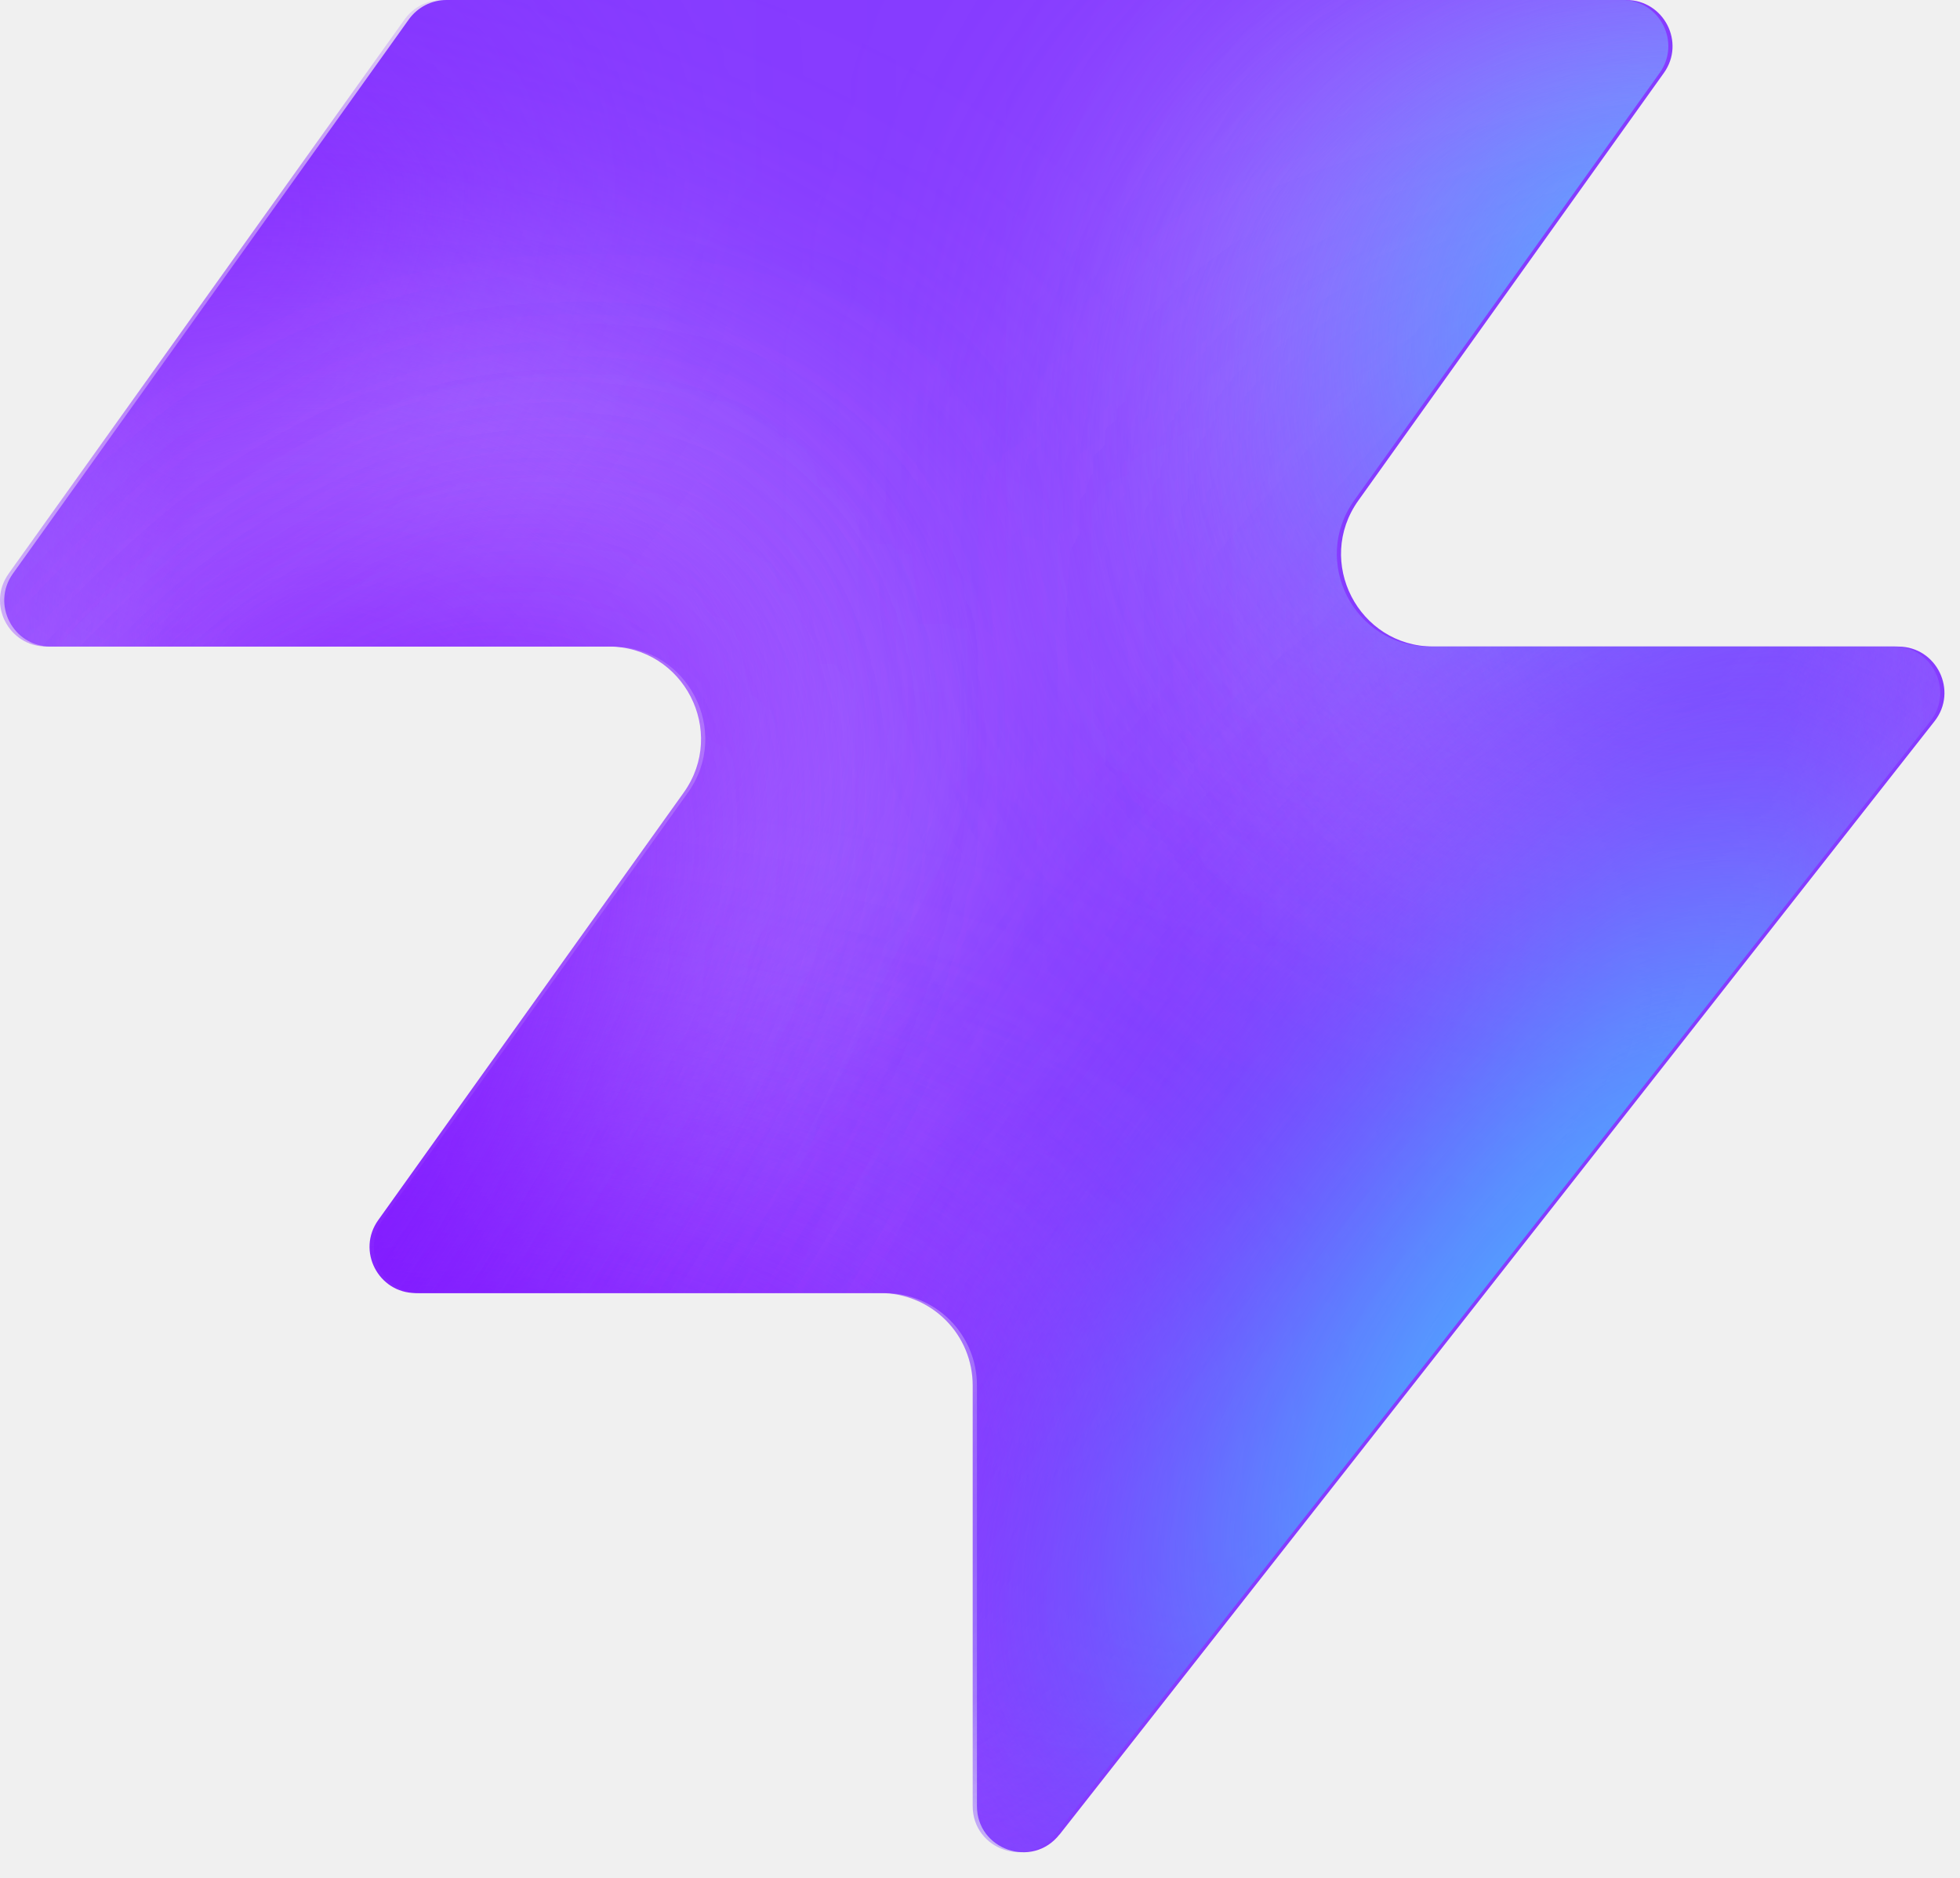
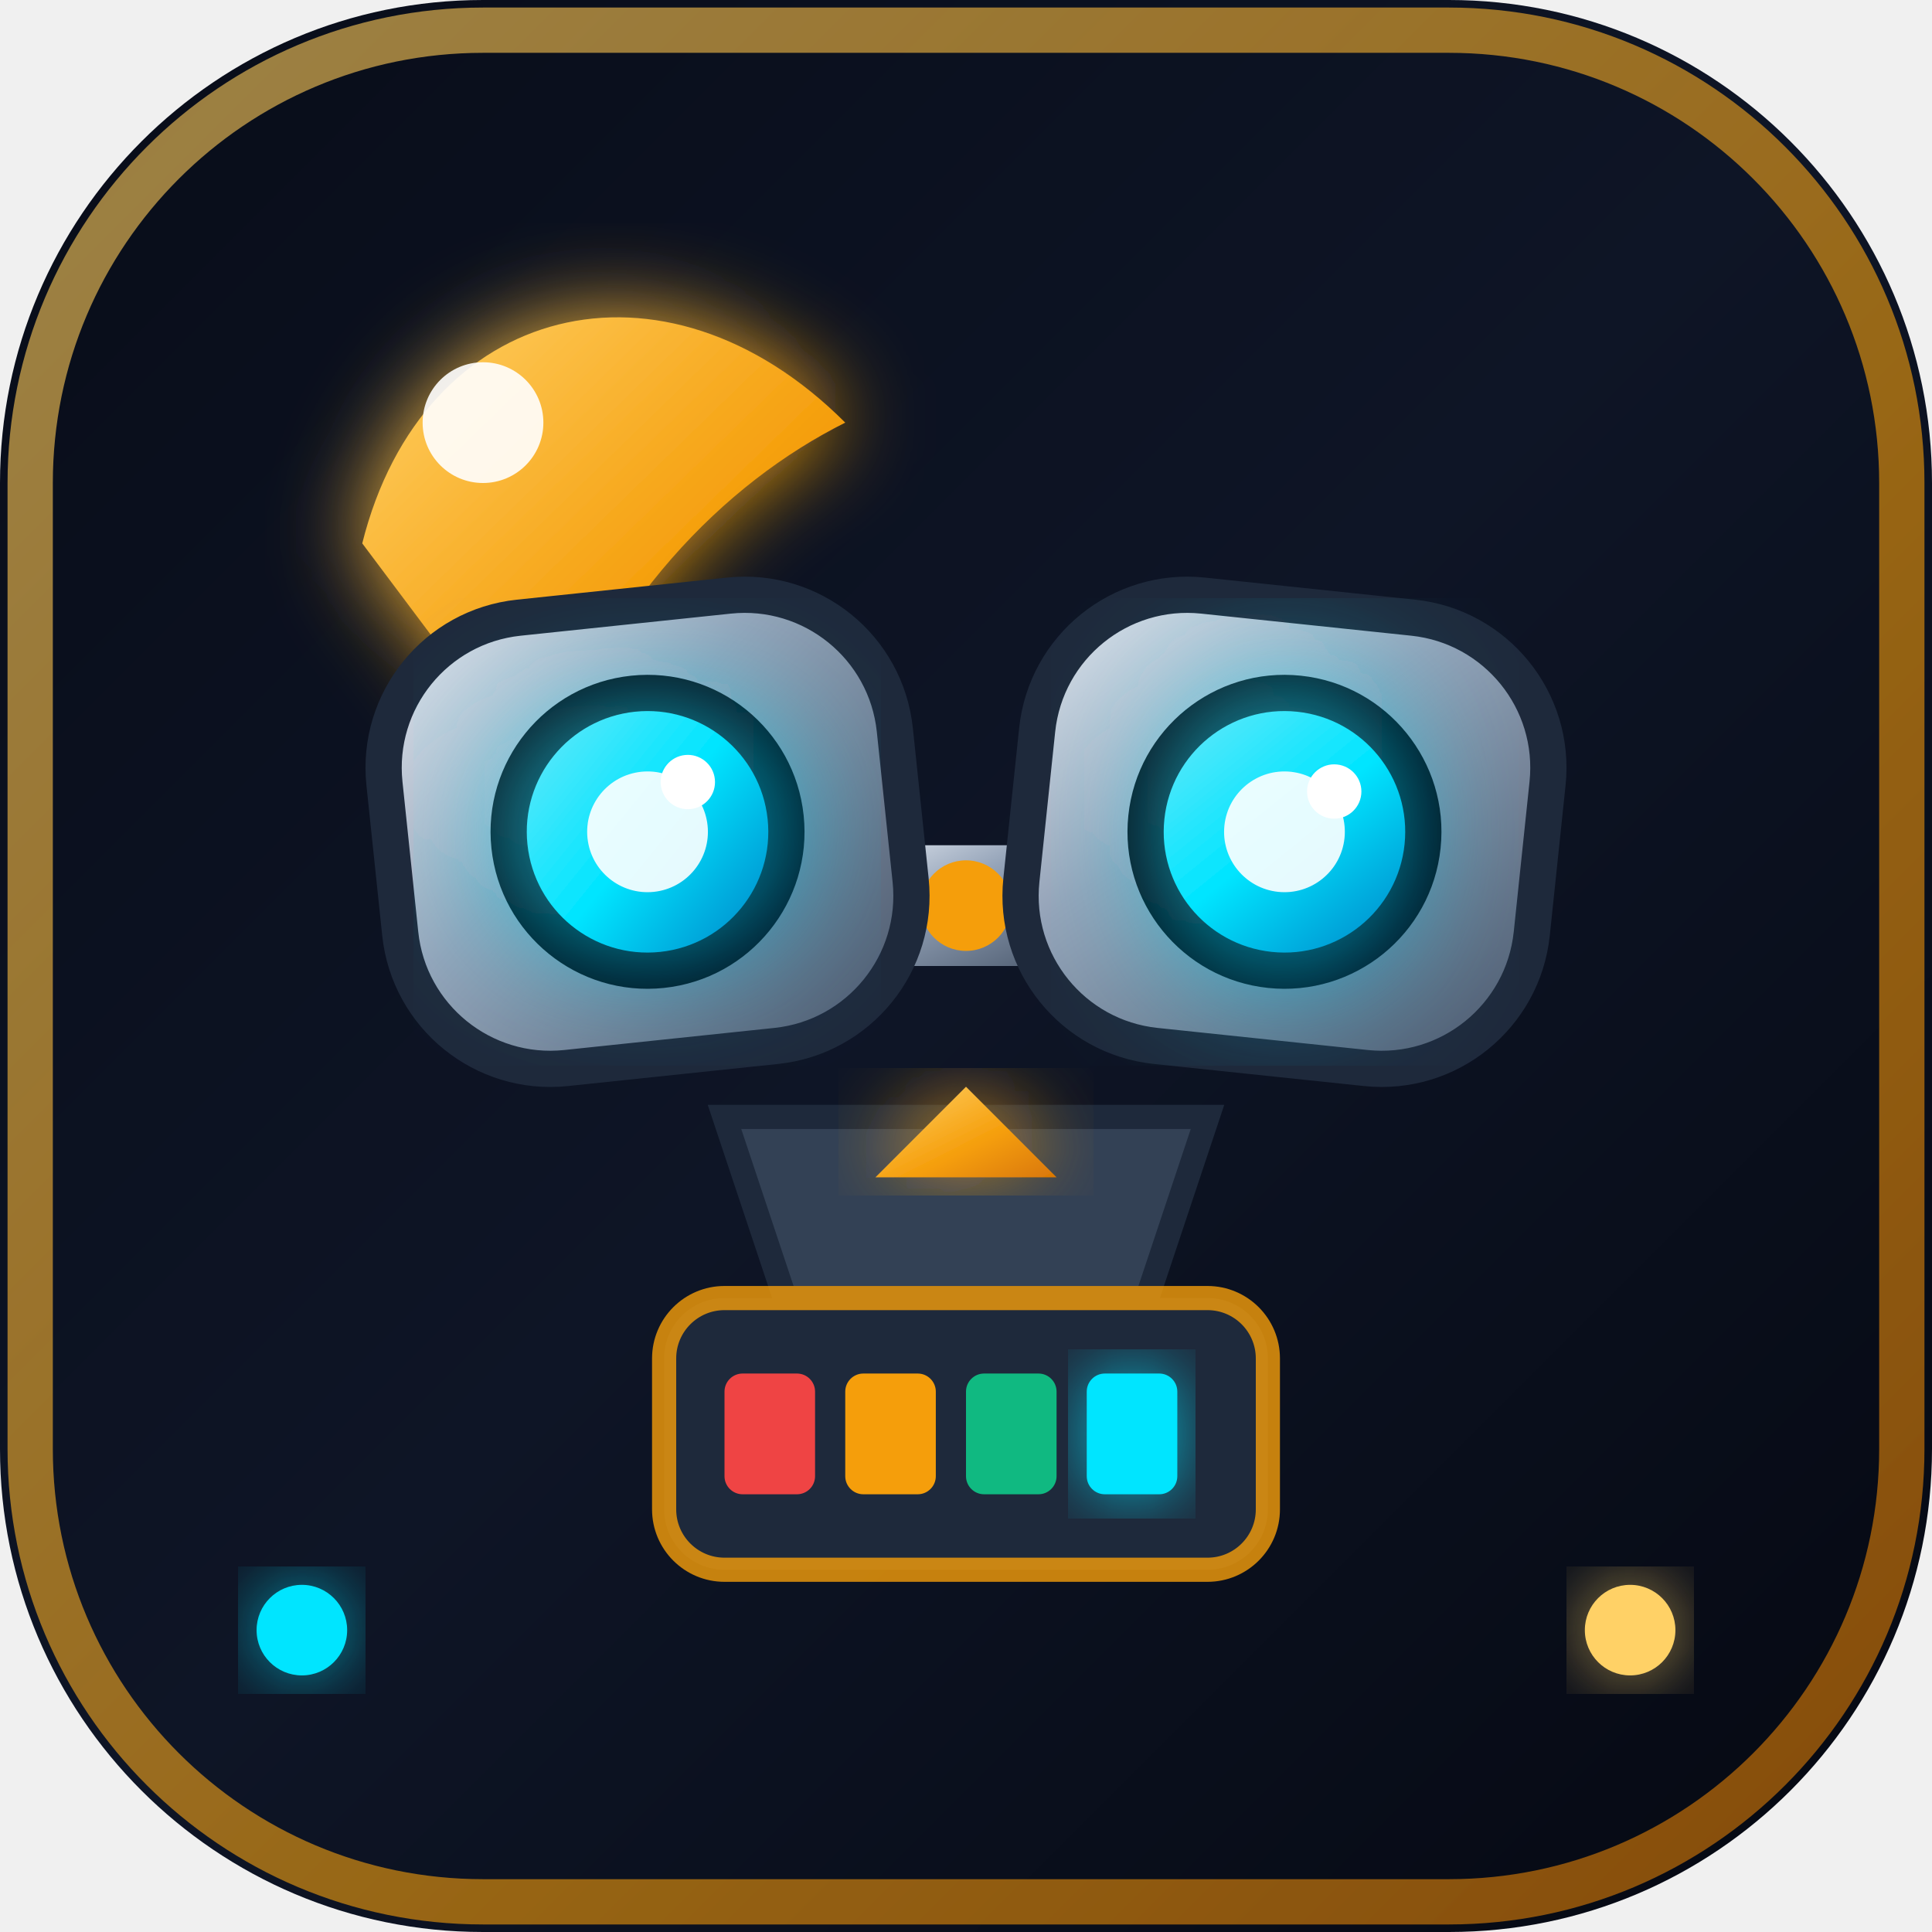
- <svg xmlns="http://www.w3.org/2000/svg" width="48" height="46" fill="none" viewBox="0 0 48 46">
-   <path fill="#863bff" d="M25.946 44.938c-.664.845-2.021.375-2.021-.698V33.937a2.26 2.26 0 0 0-2.262-2.262H10.287c-.92 0-1.456-1.04-.92-1.788l7.48-10.471c1.07-1.497 0-3.578-1.842-3.578H1.237c-.92 0-1.456-1.04-.92-1.788L10.013.474c.214-.297.556-.474.92-.474h28.894c.92 0 1.456 1.04.92 1.788l-7.48 10.471c-1.07 1.498 0 3.579 1.842 3.579h11.377c.943 0 1.473 1.088.89 1.83L25.947 44.94z" style="fill:#863bff;fill:color(display-p3 .525 .23 1);fill-opacity:1" />
-   <mask id="a" width="48" height="46" x="0" y="0" maskUnits="userSpaceOnUse" style="mask-type:alpha">
-     <path fill="#000" d="M25.842 44.938c-.664.844-2.021.375-2.021-.698V33.937a2.26 2.26 0 0 0-2.262-2.262H10.183c-.92 0-1.456-1.04-.92-1.788l7.48-10.471c1.07-1.498 0-3.579-1.842-3.579H1.133c-.92 0-1.456-1.04-.92-1.787L9.91.473c.214-.297.556-.474.92-.474h28.894c.92 0 1.456 1.04.92 1.788l-7.48 10.471c-1.07 1.498 0 3.578 1.842 3.578h11.377c.943 0 1.473 1.088.89 1.832L25.843 44.94z" style="fill:#000;fill-opacity:1" />
-   </mask>
-   <g mask="url(#a)">
-     <g filter="url(#b)">
-       <ellipse cx="5.508" cy="14.704" fill="#ede6ff" rx="5.508" ry="14.704" style="fill:#ede6ff;fill:color(display-p3 .927 .903 1);fill-opacity:1" transform="matrix(.00324 1 1 -.00324 -4.47 31.516)" />
-     </g>
-     <g filter="url(#c)">
-       <ellipse cx="10.399" cy="29.851" fill="#ede6ff" rx="10.399" ry="29.851" style="fill:#ede6ff;fill:color(display-p3 .927 .903 1);fill-opacity:1" transform="matrix(.00324 1 1 -.00324 -39.328 7.883)" />
-     </g>
-     <g filter="url(#d)">
-       <ellipse cx="5.508" cy="30.487" fill="#7e14ff" rx="5.508" ry="30.487" style="fill:#7e14ff;fill:color(display-p3 .492 .077 1);fill-opacity:1" transform="rotate(89.814 -25.913 -14.639)scale(1 -1)" />
-     </g>
-     <g filter="url(#e)">
-       <ellipse cx="5.508" cy="30.599" fill="#7e14ff" rx="5.508" ry="30.599" style="fill:#7e14ff;fill:color(display-p3 .492 .077 1);fill-opacity:1" transform="rotate(89.814 -32.644 -3.334)scale(1 -1)" />
-     </g>
-     <g filter="url(#f)">
-       <ellipse cx="5.508" cy="30.599" fill="#7e14ff" rx="5.508" ry="30.599" style="fill:#7e14ff;fill:color(display-p3 .492 .077 1);fill-opacity:1" transform="matrix(.00324 1 1 -.00324 -34.34 30.47)" />
-     </g>
-     <g filter="url(#g)">
-       <ellipse cx="14.072" cy="22.078" fill="#ede6ff" rx="14.072" ry="22.078" style="fill:#ede6ff;fill:color(display-p3 .927 .903 1);fill-opacity:1" transform="rotate(93.35 24.506 48.493)scale(-1 1)" />
-     </g>
-     <g filter="url(#h)">
-       <ellipse cx="3.47" cy="21.501" fill="#7e14ff" rx="3.47" ry="21.501" style="fill:#7e14ff;fill:color(display-p3 .492 .077 1);fill-opacity:1" transform="rotate(89.009 28.708 47.59)scale(-1 1)" />
-     </g>
-     <g filter="url(#i)">
-       <ellipse cx="3.47" cy="21.501" fill="#7e14ff" rx="3.47" ry="21.501" style="fill:#7e14ff;fill:color(display-p3 .492 .077 1);fill-opacity:1" transform="rotate(89.009 28.708 47.59)scale(-1 1)" />
-     </g>
-     <g filter="url(#j)">
-       <ellipse cx=".387" cy="8.972" fill="#7e14ff" rx="4.407" ry="29.108" style="fill:#7e14ff;fill:color(display-p3 .492 .077 1);fill-opacity:1" transform="rotate(39.51 .387 8.972)" />
-     </g>
-     <g filter="url(#k)">
-       <ellipse cx="47.523" cy="-6.092" fill="#7e14ff" rx="4.407" ry="29.108" style="fill:#7e14ff;fill:color(display-p3 .492 .077 1);fill-opacity:1" transform="rotate(37.892 47.523 -6.092)" />
-     </g>
-     <g filter="url(#l)">
-       <ellipse cx="41.412" cy="6.333" fill="#47bfff" rx="5.971" ry="9.665" style="fill:#47bfff;fill:color(display-p3 .28 .748 1);fill-opacity:1" transform="rotate(37.892 41.412 6.333)" />
-     </g>
-     <g filter="url(#m)">
-       <ellipse cx="-1.879" cy="38.332" fill="#7e14ff" rx="4.407" ry="29.108" style="fill:#7e14ff;fill:color(display-p3 .492 .077 1);fill-opacity:1" transform="rotate(37.892 -1.88 38.332)" />
-     </g>
-     <g filter="url(#n)">
-       <ellipse cx="-1.879" cy="38.332" fill="#7e14ff" rx="4.407" ry="29.108" style="fill:#7e14ff;fill:color(display-p3 .492 .077 1);fill-opacity:1" transform="rotate(37.892 -1.88 38.332)" />
-     </g>
-     <g filter="url(#o)">
-       <ellipse cx="35.651" cy="29.907" fill="#7e14ff" rx="4.407" ry="29.108" style="fill:#7e14ff;fill:color(display-p3 .492 .077 1);fill-opacity:1" transform="rotate(37.892 35.651 29.907)" />
-     </g>
-     <g filter="url(#p)">
-       <ellipse cx="38.418" cy="32.4" fill="#47bfff" rx="5.971" ry="15.297" style="fill:#47bfff;fill:color(display-p3 .28 .748 1);fill-opacity:1" transform="rotate(37.892 38.418 32.4)" />
-     </g>
-   </g>
+ <svg xmlns="http://www.w3.org/2000/svg" viewBox="0 0 64 64" width="64" height="64">
  <defs>
-     <filter id="b" width="60.045" height="41.654" x="-19.77" y="16.149" color-interpolation-filters="sRGB" filterUnits="userSpaceOnUse">
-       <feFlood flood-opacity="0" result="BackgroundImageFix" />
-       <feBlend in="SourceGraphic" in2="BackgroundImageFix" result="shape" />
-       <feGaussianBlur result="effect1_foregroundBlur_2002_17158" stdDeviation="7.659" />
+     <linearGradient id="bgGrad" x1="0%" y1="0%" x2="100%" y2="100%">
+       <stop offset="0%" stop-color="#080c18" />
+       <stop offset="50%" stop-color="#0e1526" />
+       <stop offset="100%" stop-color="#050811" />
+     </linearGradient>
+     <linearGradient id="goldGrad" x1="0%" y1="0%" x2="100%" y2="100%">
+       <stop offset="0%" stop-color="#ffd166" />
+       <stop offset="60%" stop-color="#f59e0b" />
+       <stop offset="100%" stop-color="#d97706" />
+     </linearGradient>
+     <linearGradient id="walleMetal" x1="0%" y1="0%" x2="100%" y2="100%">
+       <stop offset="0%" stop-color="#e2e8f0" />
+       <stop offset="40%" stop-color="#94a3b8" />
+       <stop offset="100%" stop-color="#475569" />
+     </linearGradient>
+     <linearGradient id="opticGlow" x1="0%" y1="0%" x2="100%" y2="100%">
+       <stop offset="0%" stop-color="#67e8f9" />
+       <stop offset="50%" stop-color="#00e5ff" />
+       <stop offset="100%" stop-color="#0284c7" />
+     </linearGradient>
+     <linearGradient id="solarGrad" x1="0%" y1="0%" x2="100%" y2="0%">
+       <stop offset="0%" stop-color="#ef4444" />
+       <stop offset="35%" stop-color="#f59e0b" />
+       <stop offset="70%" stop-color="#10b981" />
+       <stop offset="100%" stop-color="#00e5ff" />
+     </linearGradient>
+     <filter id="glow" x="-20%" y="-20%" width="140%" height="140%">
+       <feGaussianBlur stdDeviation="1.5" result="blur" />
+       <feComposite in="SourceGraphic" in2="blur" operator="over" />
    </filter>
-     <filter id="c" width="90.34" height="51.437" x="-54.613" y="-7.533" color-interpolation-filters="sRGB" filterUnits="userSpaceOnUse">
-       <feFlood flood-opacity="0" result="BackgroundImageFix" />
-       <feBlend in="SourceGraphic" in2="BackgroundImageFix" result="shape" />
-       <feGaussianBlur result="effect1_foregroundBlur_2002_17158" stdDeviation="7.659" />
-     </filter>
-     <filter id="d" width="79.355" height="29.4" x="-49.64" y="2.03" color-interpolation-filters="sRGB" filterUnits="userSpaceOnUse">
-       <feFlood flood-opacity="0" result="BackgroundImageFix" />
-       <feBlend in="SourceGraphic" in2="BackgroundImageFix" result="shape" />
-       <feGaussianBlur result="effect1_foregroundBlur_2002_17158" stdDeviation="4.596" />
-     </filter>
-     <filter id="e" width="79.579" height="29.4" x="-45.045" y="20.029" color-interpolation-filters="sRGB" filterUnits="userSpaceOnUse">
-       <feFlood flood-opacity="0" result="BackgroundImageFix" />
-       <feBlend in="SourceGraphic" in2="BackgroundImageFix" result="shape" />
-       <feGaussianBlur result="effect1_foregroundBlur_2002_17158" stdDeviation="4.596" />
-     </filter>
-     <filter id="f" width="79.579" height="29.4" x="-43.513" y="21.178" color-interpolation-filters="sRGB" filterUnits="userSpaceOnUse">
-       <feFlood flood-opacity="0" result="BackgroundImageFix" />
-       <feBlend in="SourceGraphic" in2="BackgroundImageFix" result="shape" />
-       <feGaussianBlur result="effect1_foregroundBlur_2002_17158" stdDeviation="4.596" />
-     </filter>
-     <filter id="g" width="74.749" height="58.852" x="15.756" y="-17.901" color-interpolation-filters="sRGB" filterUnits="userSpaceOnUse">
-       <feFlood flood-opacity="0" result="BackgroundImageFix" />
-       <feBlend in="SourceGraphic" in2="BackgroundImageFix" result="shape" />
-       <feGaussianBlur result="effect1_foregroundBlur_2002_17158" stdDeviation="7.659" />
-     </filter>
-     <filter id="h" width="61.377" height="25.362" x="23.548" y="2.284" color-interpolation-filters="sRGB" filterUnits="userSpaceOnUse">
-       <feFlood flood-opacity="0" result="BackgroundImageFix" />
-       <feBlend in="SourceGraphic" in2="BackgroundImageFix" result="shape" />
-       <feGaussianBlur result="effect1_foregroundBlur_2002_17158" stdDeviation="4.596" />
-     </filter>
-     <filter id="i" width="61.377" height="25.362" x="23.548" y="2.284" color-interpolation-filters="sRGB" filterUnits="userSpaceOnUse">
-       <feFlood flood-opacity="0" result="BackgroundImageFix" />
-       <feBlend in="SourceGraphic" in2="BackgroundImageFix" result="shape" />
-       <feGaussianBlur result="effect1_foregroundBlur_2002_17158" stdDeviation="4.596" />
-     </filter>
-     <filter id="j" width="56.045" height="63.649" x="-27.636" y="-22.853" color-interpolation-filters="sRGB" filterUnits="userSpaceOnUse">
-       <feFlood flood-opacity="0" result="BackgroundImageFix" />
-       <feBlend in="SourceGraphic" in2="BackgroundImageFix" result="shape" />
-       <feGaussianBlur result="effect1_foregroundBlur_2002_17158" stdDeviation="4.596" />
-     </filter>
-     <filter id="k" width="54.814" height="64.646" x="20.116" y="-38.415" color-interpolation-filters="sRGB" filterUnits="userSpaceOnUse">
-       <feFlood flood-opacity="0" result="BackgroundImageFix" />
-       <feBlend in="SourceGraphic" in2="BackgroundImageFix" result="shape" />
-       <feGaussianBlur result="effect1_foregroundBlur_2002_17158" stdDeviation="4.596" />
-     </filter>
-     <filter id="l" width="33.541" height="35.313" x="24.641" y="-11.323" color-interpolation-filters="sRGB" filterUnits="userSpaceOnUse">
-       <feFlood flood-opacity="0" result="BackgroundImageFix" />
-       <feBlend in="SourceGraphic" in2="BackgroundImageFix" result="shape" />
-       <feGaussianBlur result="effect1_foregroundBlur_2002_17158" stdDeviation="4.596" />
-     </filter>
-     <filter id="m" width="54.814" height="64.646" x="-29.286" y="6.009" color-interpolation-filters="sRGB" filterUnits="userSpaceOnUse">
-       <feFlood flood-opacity="0" result="BackgroundImageFix" />
-       <feBlend in="SourceGraphic" in2="BackgroundImageFix" result="shape" />
-       <feGaussianBlur result="effect1_foregroundBlur_2002_17158" stdDeviation="4.596" />
-     </filter>
-     <filter id="n" width="54.814" height="64.646" x="-29.286" y="6.009" color-interpolation-filters="sRGB" filterUnits="userSpaceOnUse">
-       <feFlood flood-opacity="0" result="BackgroundImageFix" />
-       <feBlend in="SourceGraphic" in2="BackgroundImageFix" result="shape" />
-       <feGaussianBlur result="effect1_foregroundBlur_2002_17158" stdDeviation="4.596" />
-     </filter>
-     <filter id="o" width="54.814" height="64.646" x="8.244" y="-2.416" color-interpolation-filters="sRGB" filterUnits="userSpaceOnUse">
-       <feFlood flood-opacity="0" result="BackgroundImageFix" />
-       <feBlend in="SourceGraphic" in2="BackgroundImageFix" result="shape" />
-       <feGaussianBlur result="effect1_foregroundBlur_2002_17158" stdDeviation="4.596" />
-     </filter>
-     <filter id="p" width="39.409" height="43.623" x="18.713" y="10.588" color-interpolation-filters="sRGB" filterUnits="userSpaceOnUse">
-       <feFlood flood-opacity="0" result="BackgroundImageFix" />
-       <feBlend in="SourceGraphic" in2="BackgroundImageFix" result="shape" />
-       <feGaussianBlur result="effect1_foregroundBlur_2002_17158" stdDeviation="4.596" />
+     <filter id="neon" x="-30%" y="-30%" width="160%" height="160%">
+       <feGaussianBlur stdDeviation="2.5" result="blur" />
+       <feComposite in="SourceGraphic" in2="blur" operator="over" />
    </filter>
  </defs>
+   <rect width="64" height="64" rx="16" fill="url(#bgGrad)" />
+   <rect width="62" height="62" x="1" y="1" rx="15" fill="none" stroke="url(#goldGrad)" stroke-width="1.5" stroke-opacity="0.6" />
+   <path d="M 12 18 C 14 10, 22 8, 28 14 C 24 16, 20 20, 18 26 Z" fill="url(#goldGrad)" filter="url(#glow)" />
+   <circle cx="16" cy="14" r="2" fill="#fff" opacity="0.9" />
+   <path d="M 28 28 L 36 28 L 34 32 L 30 32 Z" fill="url(#walleMetal)" />
+   <circle cx="32" cy="30" r="1.5" fill="#f59e0b" />
+   <g transform="rotate(-6 22 28)">
+     <rect x="13" y="20" width="17" height="15" rx="5" fill="url(#walleMetal)" stroke="#1e293b" stroke-width="1.2" />
+     <circle cx="21.5" cy="27.5" r="5.2" fill="#030712" />
+     <circle cx="21.5" cy="27.5" r="4" fill="url(#opticGlow)" filter="url(#neon)" />
+     <circle cx="21.5" cy="27.5" r="2" fill="#ffffff" opacity="0.9" />
+     <circle cx="23" cy="26" r="0.9" fill="#ffffff" />
+   </g>
+   <g transform="rotate(6 42 28)">
+     <rect x="34" y="20" width="17" height="15" rx="5" fill="url(#walleMetal)" stroke="#1e293b" stroke-width="1.2" />
+     <circle cx="42.5" cy="27.5" r="5.2" fill="#030712" />
+     <circle cx="42.5" cy="27.5" r="4" fill="url(#opticGlow)" filter="url(#neon)" />
+     <circle cx="42.5" cy="27.5" r="2" fill="#ffffff" opacity="0.9" />
+     <circle cx="44" cy="26" r="0.9" fill="#ffffff" />
+   </g>
+   <path d="M 24 37 L 40 37 L 38 43 L 26 43 Z" fill="#334155" stroke="#1e293b" stroke-width="0.8" />
+   <rect x="22" y="43" width="20" height="9" rx="2" fill="#1e293b" stroke="#f59e0b" stroke-width="0.8" stroke-opacity="0.8" />
+   <g transform="translate(24, 45.5)">
+     <rect x="0" y="0" width="3" height="4" rx="0.6" fill="#ef4444" />
+     <rect x="4" y="0" width="3" height="4" rx="0.6" fill="#f59e0b" />
+     <rect x="8" y="0" width="3" height="4" rx="0.6" fill="#10b981" />
+     <rect x="12" y="0" width="3" height="4" rx="0.6" fill="#00e5ff" filter="url(#glow)" />
+   </g>
+   <polygon points="32,36 29,39 35,39" fill="url(#goldGrad)" filter="url(#glow)" />
+   <circle cx="10" cy="54" r="1.5" fill="#00e5ff" filter="url(#glow)" />
+   <circle cx="54" cy="54" r="1.5" fill="#ffd166" filter="url(#glow)" />
</svg>
